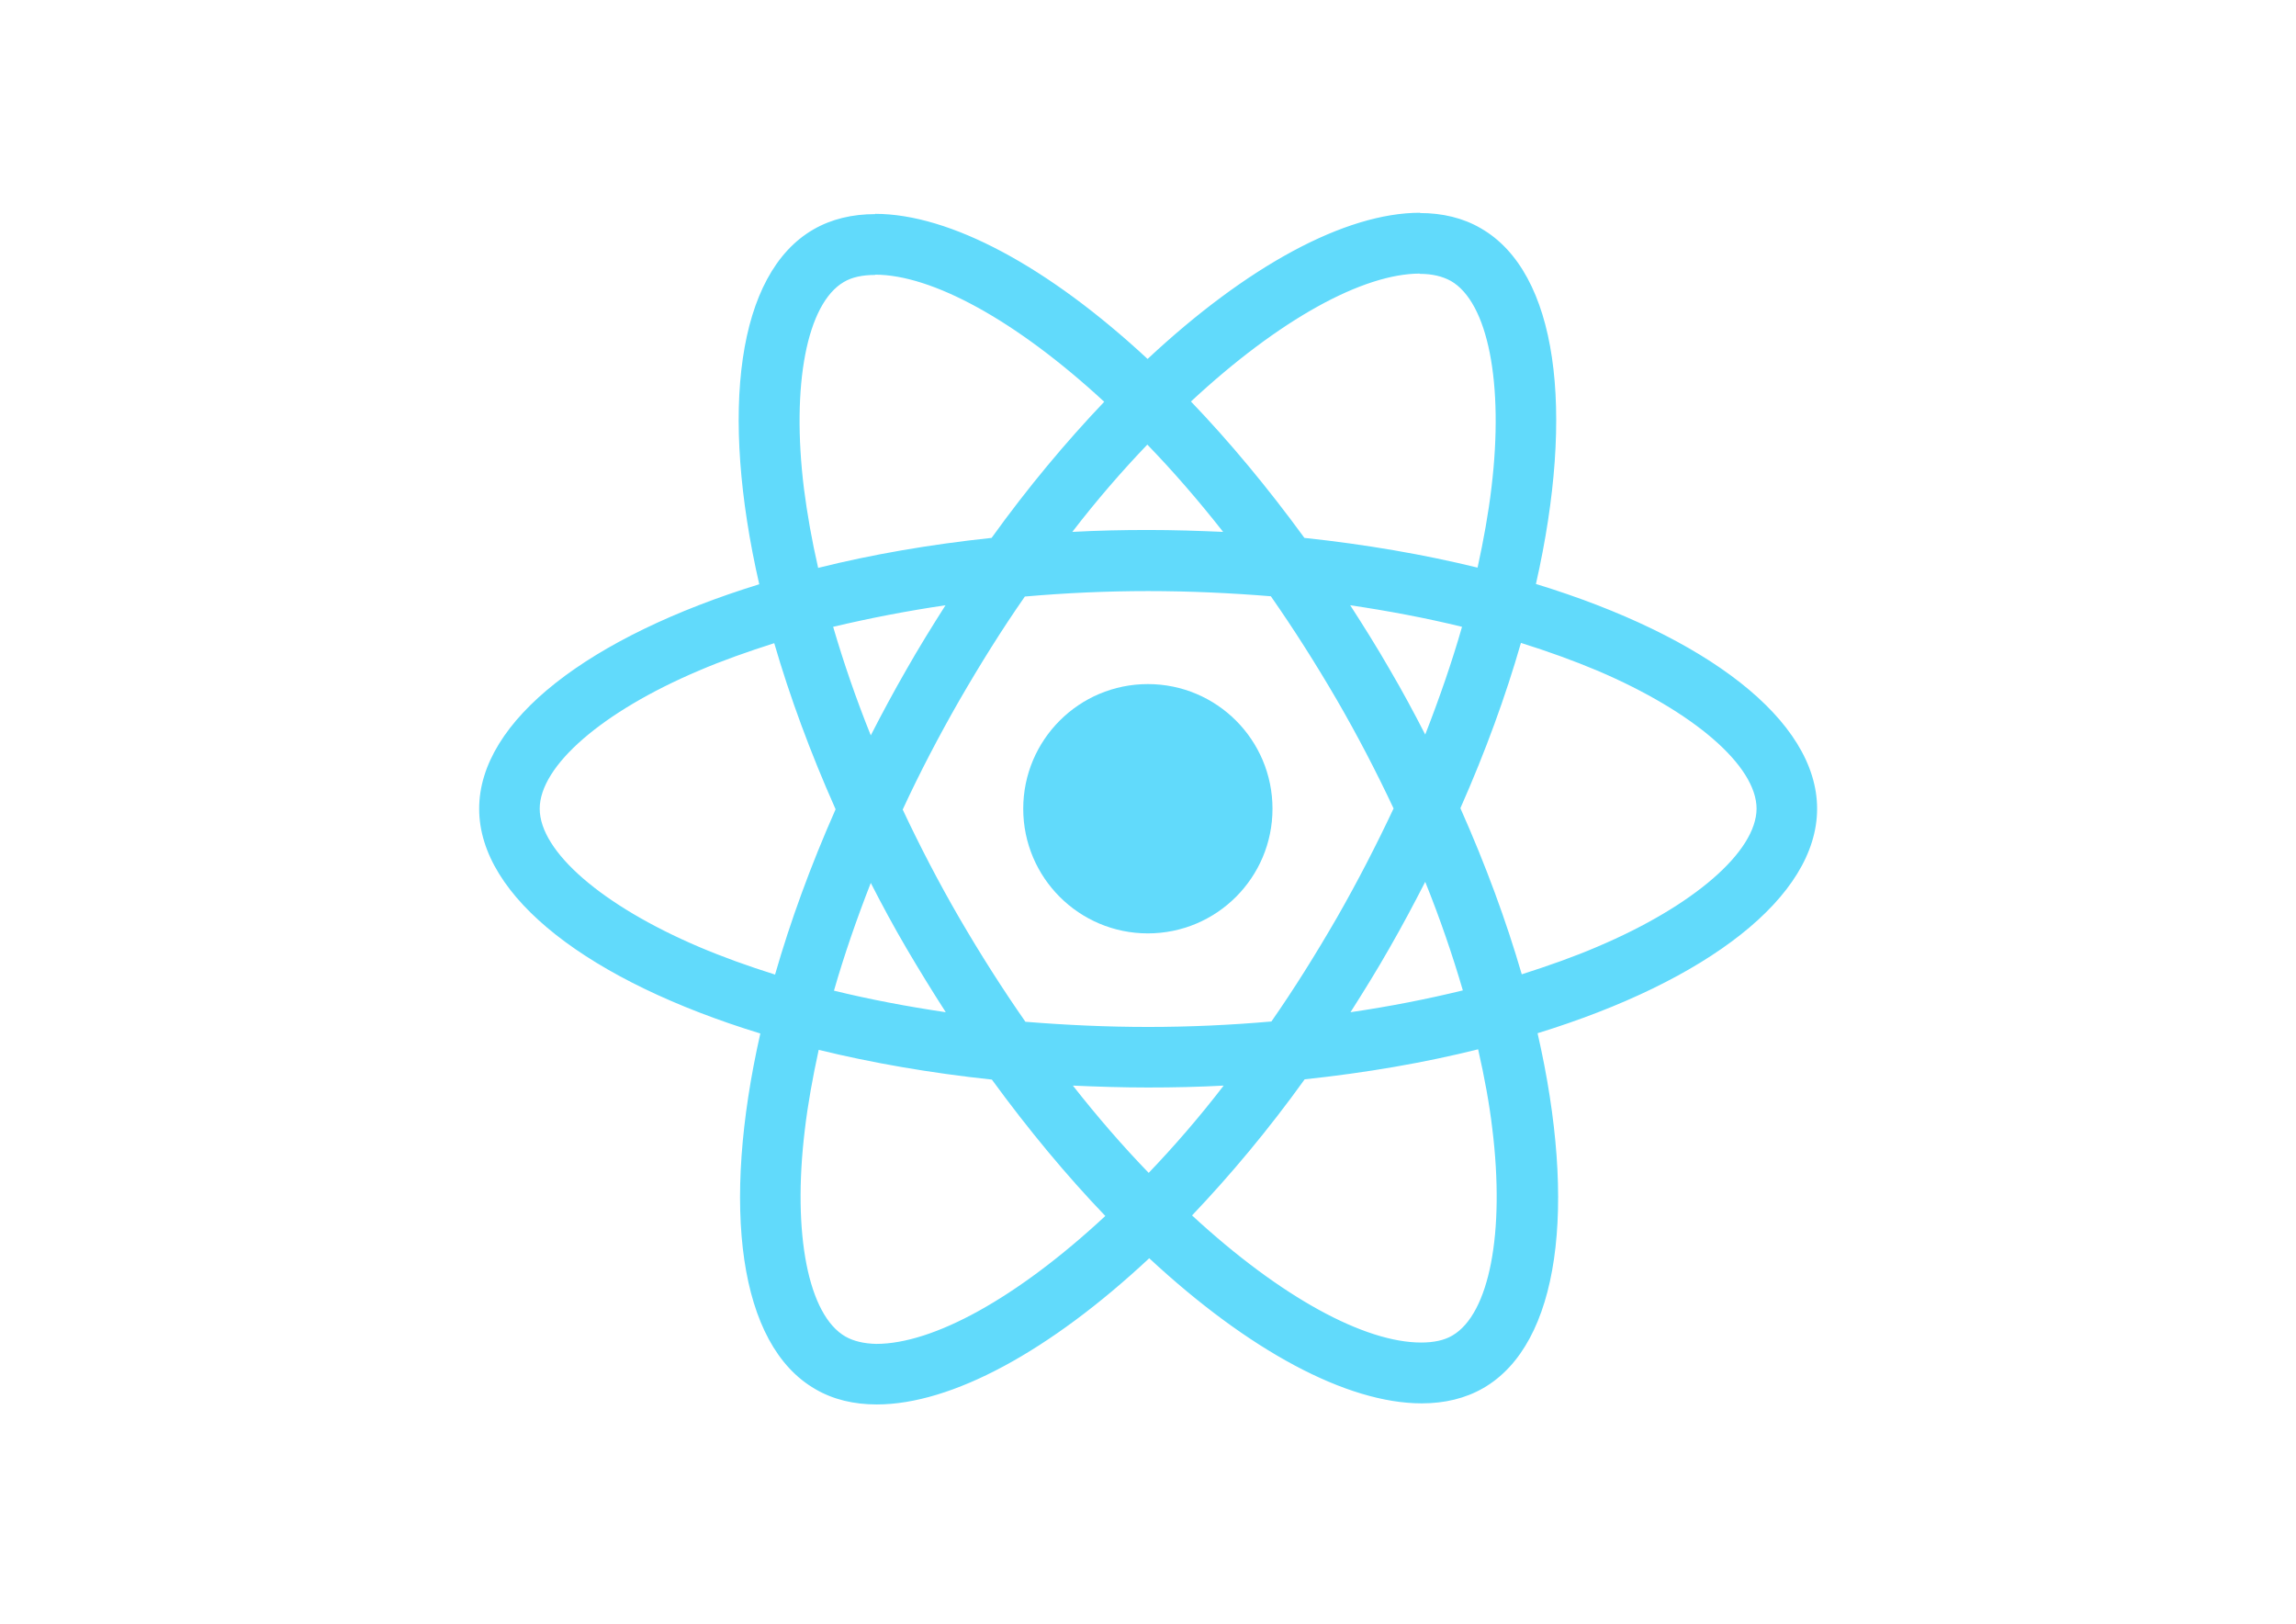
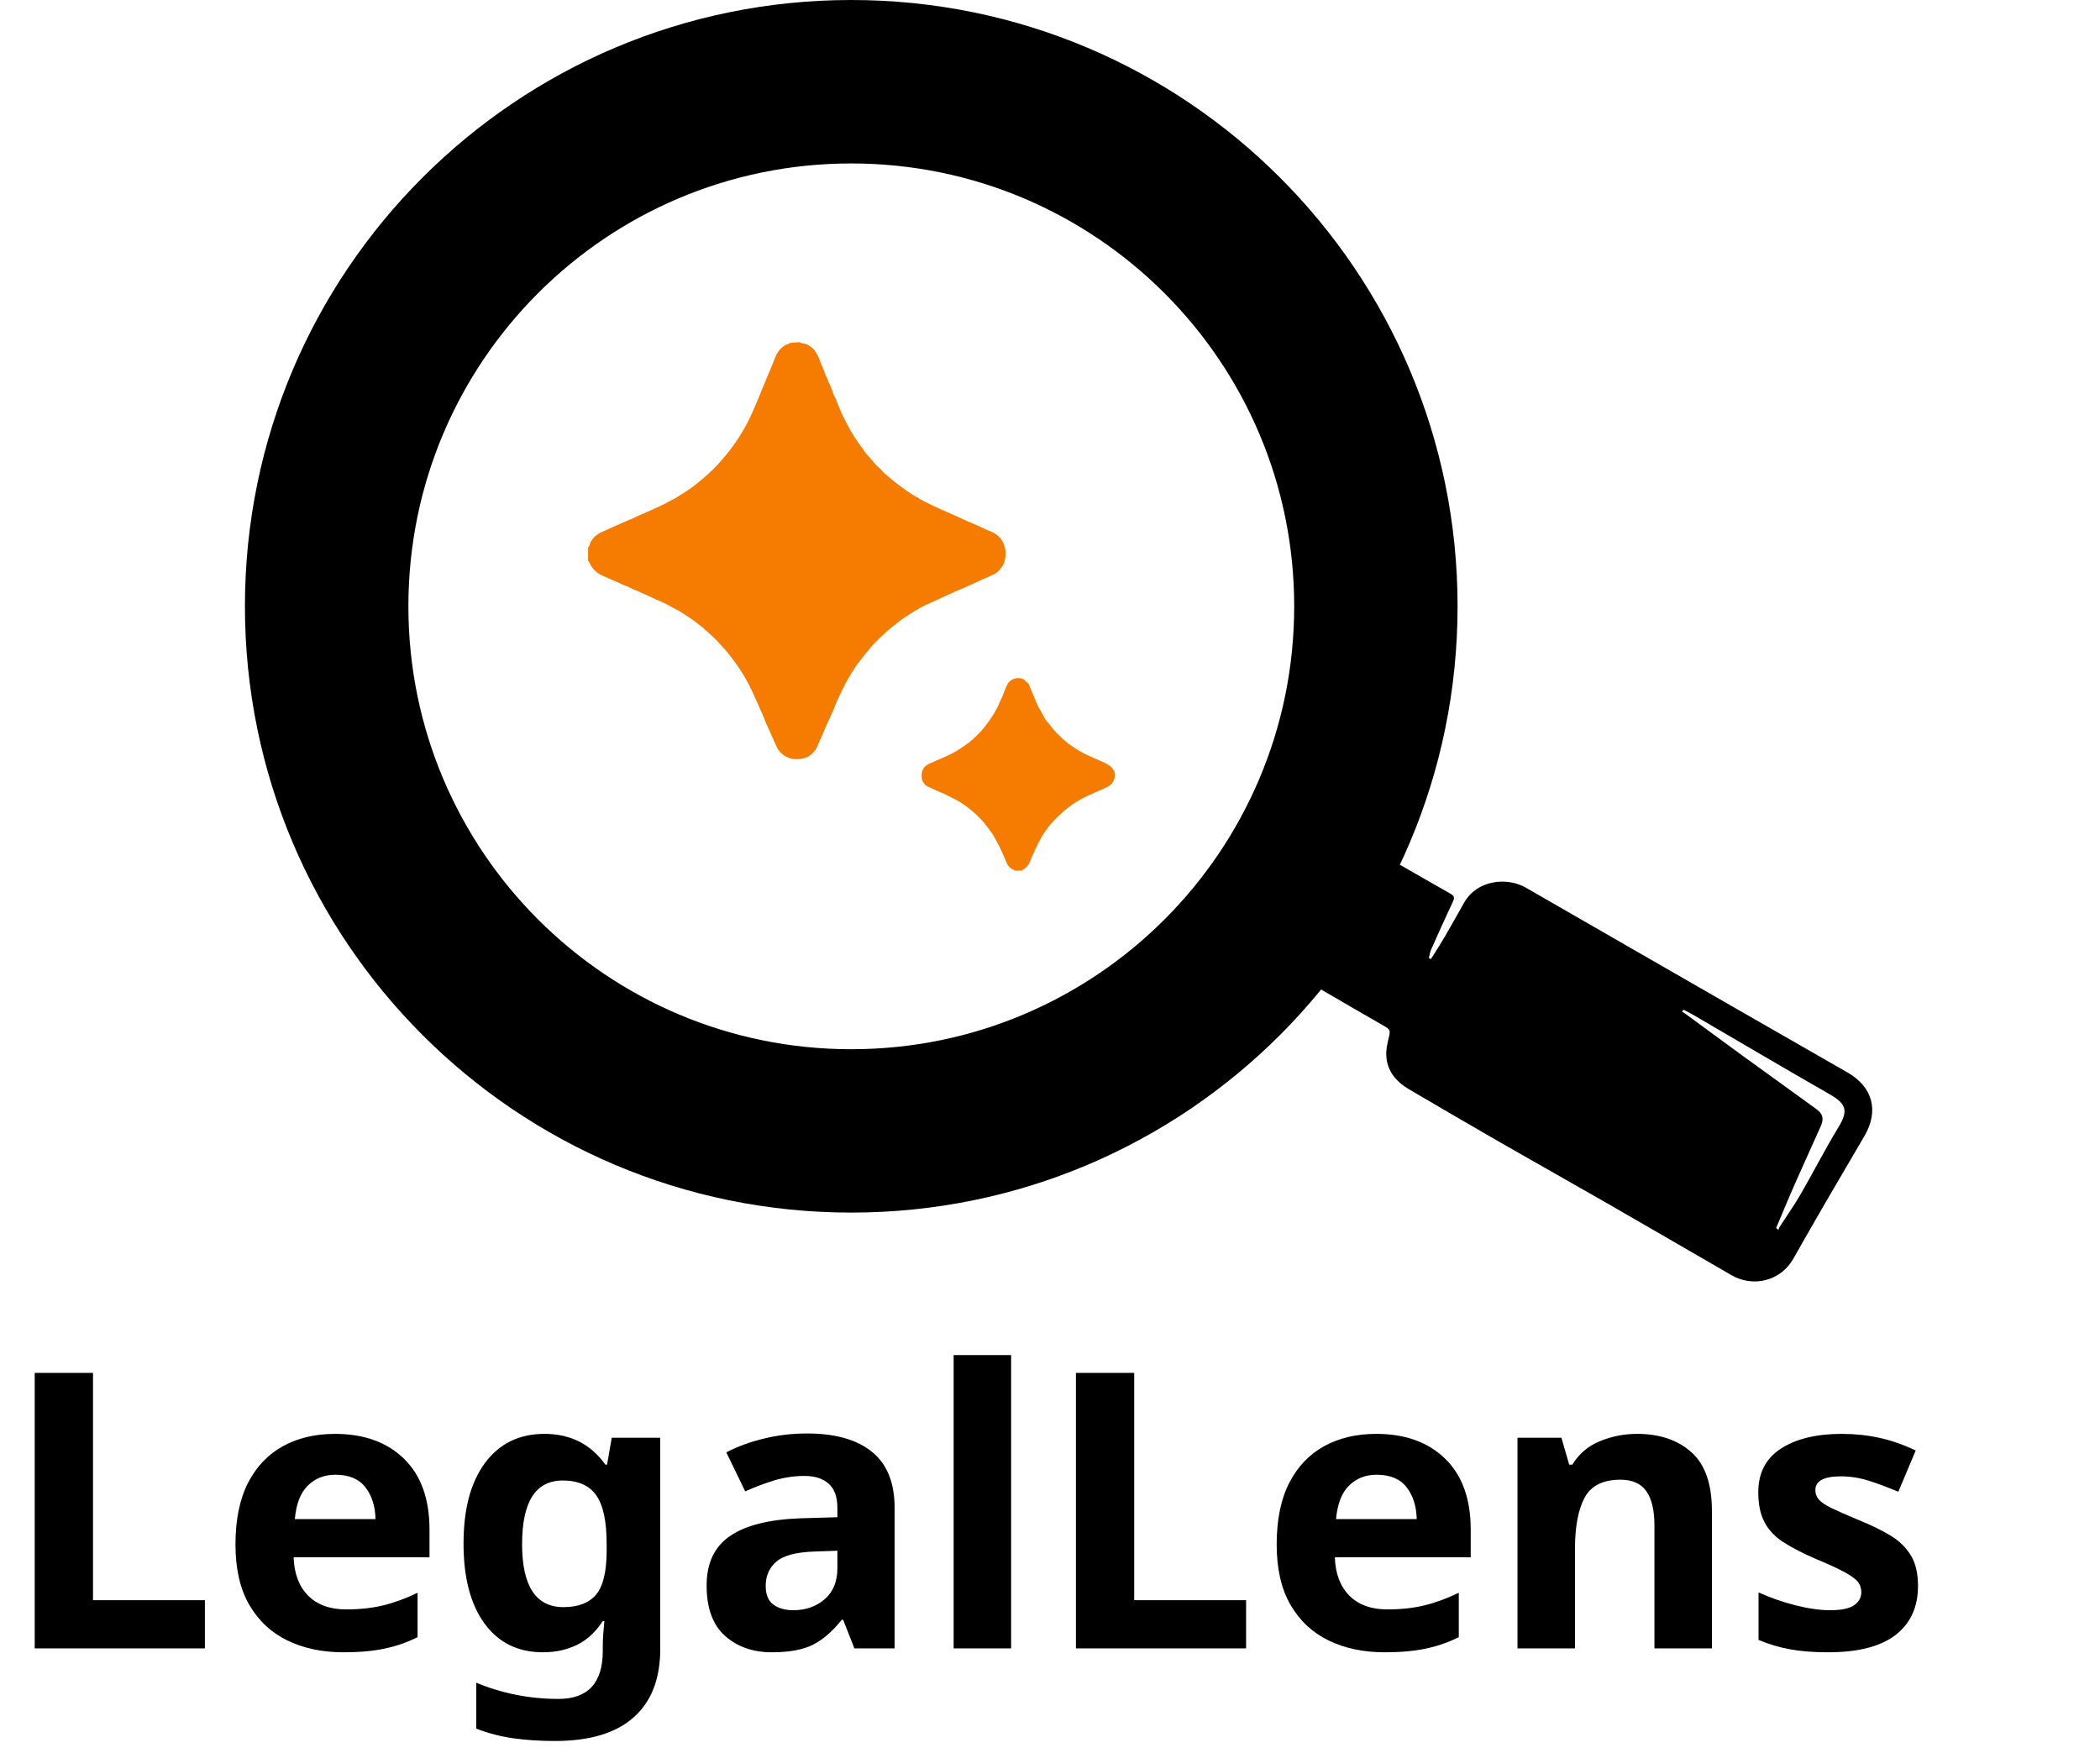
- <svg xmlns="http://www.w3.org/2000/svg" viewBox="0 0 841.9 595.3">
-   <g fill="#61DAFB">
-     <path d="M666.3 296.5c0-32.5-40.7-63.3-103.1-82.4 14.4-63.6 8-114.2-20.2-130.4-6.5-3.8-14.1-5.6-22.4-5.6v22.3c4.6 0 8.3.9 11.4 2.6 13.6 7.8 19.5 37.5 14.9 75.7-1.1 9.4-2.9 19.3-5.1 29.4-19.6-4.8-41-8.5-63.5-10.9-13.5-18.5-27.5-35.3-41.6-50 32.6-30.3 63.2-46.9 84-46.9V78c-27.5 0-63.5 19.6-99.9 53.6-36.4-33.8-72.4-53.2-99.9-53.2v22.3c20.7 0 51.4 16.5 84 46.6-14 14.7-28 31.4-41.3 49.9-22.6 2.4-44 6.1-63.6 11-2.3-10-4-19.7-5.2-29-4.7-38.2 1.1-67.9 14.6-75.8 3-1.8 6.9-2.6 11.5-2.6V78.5c-8.4 0-16 1.8-22.6 5.6-28.1 16.2-34.4 66.7-19.9 130.1-62.2 19.2-102.7 49.9-102.7 82.3 0 32.5 40.7 63.3 103.1 82.4-14.4 63.6-8 114.2 20.2 130.4 6.5 3.8 14.1 5.6 22.5 5.6 27.5 0 63.5-19.6 99.9-53.6 36.4 33.8 72.4 53.2 99.9 53.2 8.4 0 16-1.8 22.6-5.6 28.1-16.2 34.4-66.7 19.9-130.1 62-19.1 102.5-49.9 102.5-82.3zm-130.2-66.7c-3.7 12.9-8.3 26.2-13.5 39.5-4.1-8-8.4-16-13.1-24-4.6-8-9.5-15.8-14.4-23.4 14.2 2.1 27.9 4.7 41 7.9zm-45.8 106.5c-7.8 13.5-15.8 26.3-24.1 38.2-14.9 1.3-30 2-45.2 2-15.1 0-30.2-.7-45-1.9-8.3-11.9-16.4-24.6-24.2-38-7.6-13.1-14.5-26.4-20.8-39.8 6.2-13.4 13.2-26.8 20.7-39.9 7.8-13.5 15.8-26.3 24.1-38.2 14.9-1.3 30-2 45.2-2 15.1 0 30.2.7 45 1.9 8.3 11.9 16.4 24.6 24.2 38 7.6 13.1 14.5 26.4 20.8 39.8-6.3 13.4-13.2 26.8-20.7 39.9zm32.3-13c5.4 13.4 10 26.8 13.8 39.8-13.1 3.2-26.9 5.9-41.2 8 4.9-7.7 9.8-15.6 14.4-23.7 4.6-8 8.9-16.1 13-24.1zM421.2 430c-9.3-9.6-18.6-20.3-27.8-32 9 .4 18.2.7 27.5.7 9.4 0 18.7-.2 27.8-.7-9 11.7-18.3 22.4-27.5 32zm-74.4-58.9c-14.2-2.1-27.9-4.7-41-7.9 3.7-12.9 8.3-26.2 13.5-39.5 4.1 8 8.4 16 13.1 24 4.7 8 9.5 15.8 14.4 23.4zM420.7 163c9.3 9.6 18.6 20.3 27.8 32-9-.4-18.2-.7-27.5-.7-9.4 0-18.7.2-27.8.7 9-11.7 18.3-22.4 27.5-32zm-74 58.9c-4.9 7.7-9.8 15.6-14.4 23.7-4.6 8-8.9 16-13 24-5.4-13.4-10-26.8-13.8-39.8 13.1-3.1 26.9-5.8 41.2-7.9zm-90.5 125.2c-35.4-15.1-58.3-34.9-58.3-50.6 0-15.7 22.9-35.6 58.3-50.6 8.6-3.7 18-7 27.7-10.1 5.7 19.6 13.2 40 22.5 60.9-9.2 20.8-16.6 41.1-22.2 60.6-9.9-3.1-19.3-6.5-28-10.2zM310 490c-13.6-7.8-19.5-37.5-14.9-75.7 1.1-9.4 2.9-19.3 5.1-29.4 19.6 4.8 41 8.5 63.5 10.9 13.5 18.5 27.5 35.3 41.6 50-32.6 30.3-63.2 46.9-84 46.9-4.5-.1-8.3-1-11.3-2.7zm237.2-76.2c4.7 38.2-1.1 67.9-14.6 75.8-3 1.8-6.9 2.6-11.5 2.6-20.7 0-51.4-16.5-84-46.6 14-14.7 28-31.4 41.3-49.9 22.6-2.4 44-6.1 63.6-11 2.3 10.1 4.1 19.8 5.2 29.1zm38.5-66.7c-8.6 3.7-18 7-27.7 10.1-5.7-19.6-13.2-40-22.5-60.9 9.2-20.8 16.6-41.1 22.2-60.6 9.9 3.1 19.3 6.5 28.1 10.2 35.4 15.1 58.3 34.9 58.3 50.6-.1 15.7-23 35.6-58.4 50.6zM320.8 78.4z" />
-     <circle cx="420.9" cy="296.5" r="45.7" />
-     <path d="M520.5 78.1z" />
+ <svg xmlns="http://www.w3.org/2000/svg" id="Layer_2" data-name="Layer 2" viewBox="0 0 244.87 204.41">
+   <defs>
+     <style>
+       .cls-1 {
+         fill: #f57c00;
+       }
+ 
+       .cls-2 {
+         font-family: GoogleSansMono-Bold, 'Google Sans Mono';
+         font-size: 45px;
+         font-weight: 700;
+       }
+     </style>
+   </defs>
+   <g id="Layer_1-2" data-name="Layer 1">
+     <g id="Layer_2-2" data-name="Layer 2">
+       <g>
+         <path d="m166.87,111.81c.52-.83,1.05-1.64,1.54-2.48.79-1.35,1.55-2.72,2.32-4.08,1.48-2.62,4.96-3.02,7.19-1.74,8.2,4.73,16.41,9.44,24.62,14.16,4.29,2.46,8.58,4.93,12.87,7.38,2.99,1.71,3.71,4.5,1.97,7.46-2.79,4.74-5.57,9.49-8.27,14.27-1.44,2.55-4.63,3.41-7.21,1.92-4.77-2.75-9.52-5.53-14.3-8.27-4.27-2.45-8.56-4.86-12.83-7.31-3.49-2.01-6.97-4.04-10.44-6.08-1.5-.88-2.59-2.11-2.68-3.93-.04-.67.11-1.37.27-2.03.24-.95.2-1.03-.65-1.51-2.33-1.33-4.65-2.69-6.97-4.04-1.09-.64-.82-.62-1.61.25-.37.41-.69.87-1.15,1.48-.03-.39-.07-.61-.07-.83,0-5.55,0-11.09-.02-16.64,0-.52.16-.7.69-.7,2.89.02,5.78,0,8.68.02.41,0,.83.13,1.37.22-.56.68-.06.87.34,1.11,2.21,1.27,4.42,2.54,6.64,3.8.4.22.45.46.26.87-.87,1.86-1.72,3.73-2.55,5.61-.14.31-.18.67-.27,1.01.08.03.16.07.24.1Zm40.24,31.39c.09.07.17.15.26.22.04-.1.06-.22.12-.31.82-1.28,1.7-2.52,2.46-3.83,1.5-2.59,2.86-5.27,4.42-7.83,1.17-1.91.93-2.73-1.01-3.84-5.36-3.07-10.68-6.21-16.01-9.32-.34-.2-.7-.36-1.05-.55-.06.08-.11.16-.17.23.11.07.23.13.33.2,2.24,1.64,4.47,3.29,6.71,4.92,2.88,2.09,5.77,4.16,8.65,6.26.73.53.87,1.11.51,1.93-1.03,2.31-2.08,4.6-3.1,6.92-.73,1.65-1.41,3.33-2.12,4.99Z" />
+         <path d="m99.26,0C60.21,0,28.56,31.65,28.56,70.7s31.65,70.7,70.7,70.7,70.7-31.65,70.7-70.7S138.31,0,99.26,0Zm0,122.35c-28.52,0-51.64-23.12-51.64-51.65s23.12-51.64,51.64-51.64,51.65,23.12,51.65,51.64-23.12,51.65-51.65,51.65Z" />
+       </g>
+       <path class="cls-1" d="m107.97,70.53c-.93.45-1.81,1.02-2.66,1.59-.07.04-.13.09-.19.13-.64.51-1.3.99-1.91,1.55-.39.36-.77.74-1.15,1.12-.8.79-1.44,1.71-2.13,2.58-.48.69-.9,1.4-1.31,2.13-.45.88-.88,1.77-1.25,2.67-.34.89-.76,1.72-1.14,2.57-.18.5-.41.96-.61,1.44-.22.39-.31.88-.61,1.23l-.16.16c-.39.48-.92.73-1.52.8-.99.13-1.84-.16-2.48-.95-.16-.19-.26-.39-.36-.61-.31-.7-.6-1.4-.93-2.09-.25-.53-.44-1.06-.67-1.6-.38-.83-.73-1.65-1.11-2.48-.77-1.69-1.78-3.25-2.96-4.7-.01-.01-.03-.04-.04-.06-.35-.39-.71-.8-1.08-1.18-.45-.48-.93-.93-1.44-1.36-.06-.06-.13-.13-.19-.19-.25-.19-.5-.39-.74-.58-.66-.53-1.39-.95-2.09-1.43-.57-.31-1.15-.61-1.74-.92-.98-.44-1.96-.88-2.93-1.33-.47-.19-.93-.38-1.39-.63-.54-.15-1.02-.45-1.55-.66-.42-.16-.83-.39-1.25-.55-.79-.31-1.34-.86-1.68-1.63q-.04-.09-.13-.15v-.1h.03s-.03-.03-.03-.04v-1.44c.16-.06.15-.23.2-.36.25-.69.76-1.12,1.4-1.42,1.09-.51,2.2-.98,3.3-1.47.04-.01.09-.01.12-.03.64-.32,1.3-.61,1.95-.88.76-.36,1.53-.66,2.26-1.07.31-.16.61-.32.92-.48.73-.44,1.43-.89,2.12-1.39l.04-.04s.03-.01.04-.03c.74-.55,1.44-1.18,2.12-1.82.76-.73,1.43-1.53,2.09-2.36.82-1.07,1.53-2.2,2.14-3.41.41-.79.73-1.62,1.09-2.44.32-.77.64-1.55.95-2.32.18-.42.36-.85.54-1.27.19-.48.38-.96.58-1.44.23-.55.6-1.02,1.12-1.34.16-.1.39-.07.51-.25.41-.07.83-.06,1.24-.1.12.18.31.13.47.15.42.12.79.34,1.08.67.42.45.64,1.01.83,1.56.18.41.36.79.48,1.2.1.36.36.67.44,1.05.2.39.38.8.51,1.23.09.36.36.64.44,1.02.19.47.39.93.58,1.4.25.55.54,1.09.83,1.63.12.22.25.44.36.64.44.76.95,1.46,1.47,2.14.01.01.01.06.01.07.44.51.89,1.02,1.33,1.53.28.31.63.55.88.89,1.17,1.05,2.41,2,3.75,2.82.07.04.13.09.2.13-.01.15.06.15.16.09,1.05.58,2.13,1.08,3.24,1.56.83.36,1.66.74,2.49,1.12.71.29,1.42.6,2.1.93.19.09.39.16.6.25.98.42,1.56,1.14,1.68,2.22.12,1.05-.19,1.91-1.02,2.58-.07.04-.16.09-.23.13-.45.26-.95.45-1.43.66-.45.2-.9.42-1.37.63-.47.19-.9.44-1.39.6-1.28.58-2.55,1.14-3.82,1.74Z" />
+       <path class="cls-1" d="m129.91,90.94s-.06.03-.06.04c-.18.57-.66.76-1.14.98-1.24.55-2.49,1.04-3.62,1.81-.8.55-1.52,1.21-2.2,1.91-.53.53-.93,1.14-1.34,1.75-.58.98-1.02,2.01-1.46,3.05-.16.39-.41.71-.8.92-.04.03-.13.03-.06.12h-.98c.04-.09-.04-.09-.09-.1-.41-.19-.67-.5-.83-.92-.19-.48-.41-.96-.63-1.44-.28-.6-.61-1.17-.92-1.74-.42-.58-.85-1.18-1.33-1.71-.74-.8-1.58-1.49-2.48-2.07-.58-.35-1.2-.61-1.79-.93-.64-.28-1.3-.55-1.94-.86-.45-.22-.71-.6-.77-1.11-.06-.88.29-1.39,1.18-1.71.74-.35,1.52-.64,2.26-1.02.69-.36,1.34-.76,1.96-1.25.03-.03.06-.03.09-.04.66-.57,1.3-1.15,1.84-1.84.77-.96,1.43-2,1.88-3.15.04-.12.12-.23.18-.35.19-.5.36-.99.6-1.47.34-.7,1.36-.96,1.98-.54.09.06.15.15.2.22.16.09.28.2.34.36.36.83.71,1.68,1.06,2.51.25.45.5.9.76,1.34.1.18.2.34.32.51.04,0,.09.03.12.07.45.66.98,1.24,1.58,1.78.31.25.58.55.92.77.47.34.96.66,1.47.93.25.15.53.26.79.39l1.88.83c.06.03.12.07.18.1.28.18.58.32.73.66.01.06.06.1.13.12.07.36.09.71,0,1.08Z" />
+       <path d="m107.13,58.11c-.1.06-.18.06-.16-.09.06.03.1.06.16.09Z" />
+       <text class="cls-2" transform="translate(0 192.22)">
+         <tspan x="0" y="0">LegalLens</tspan>
+       </text>
+     </g>
  </g>
</svg>
